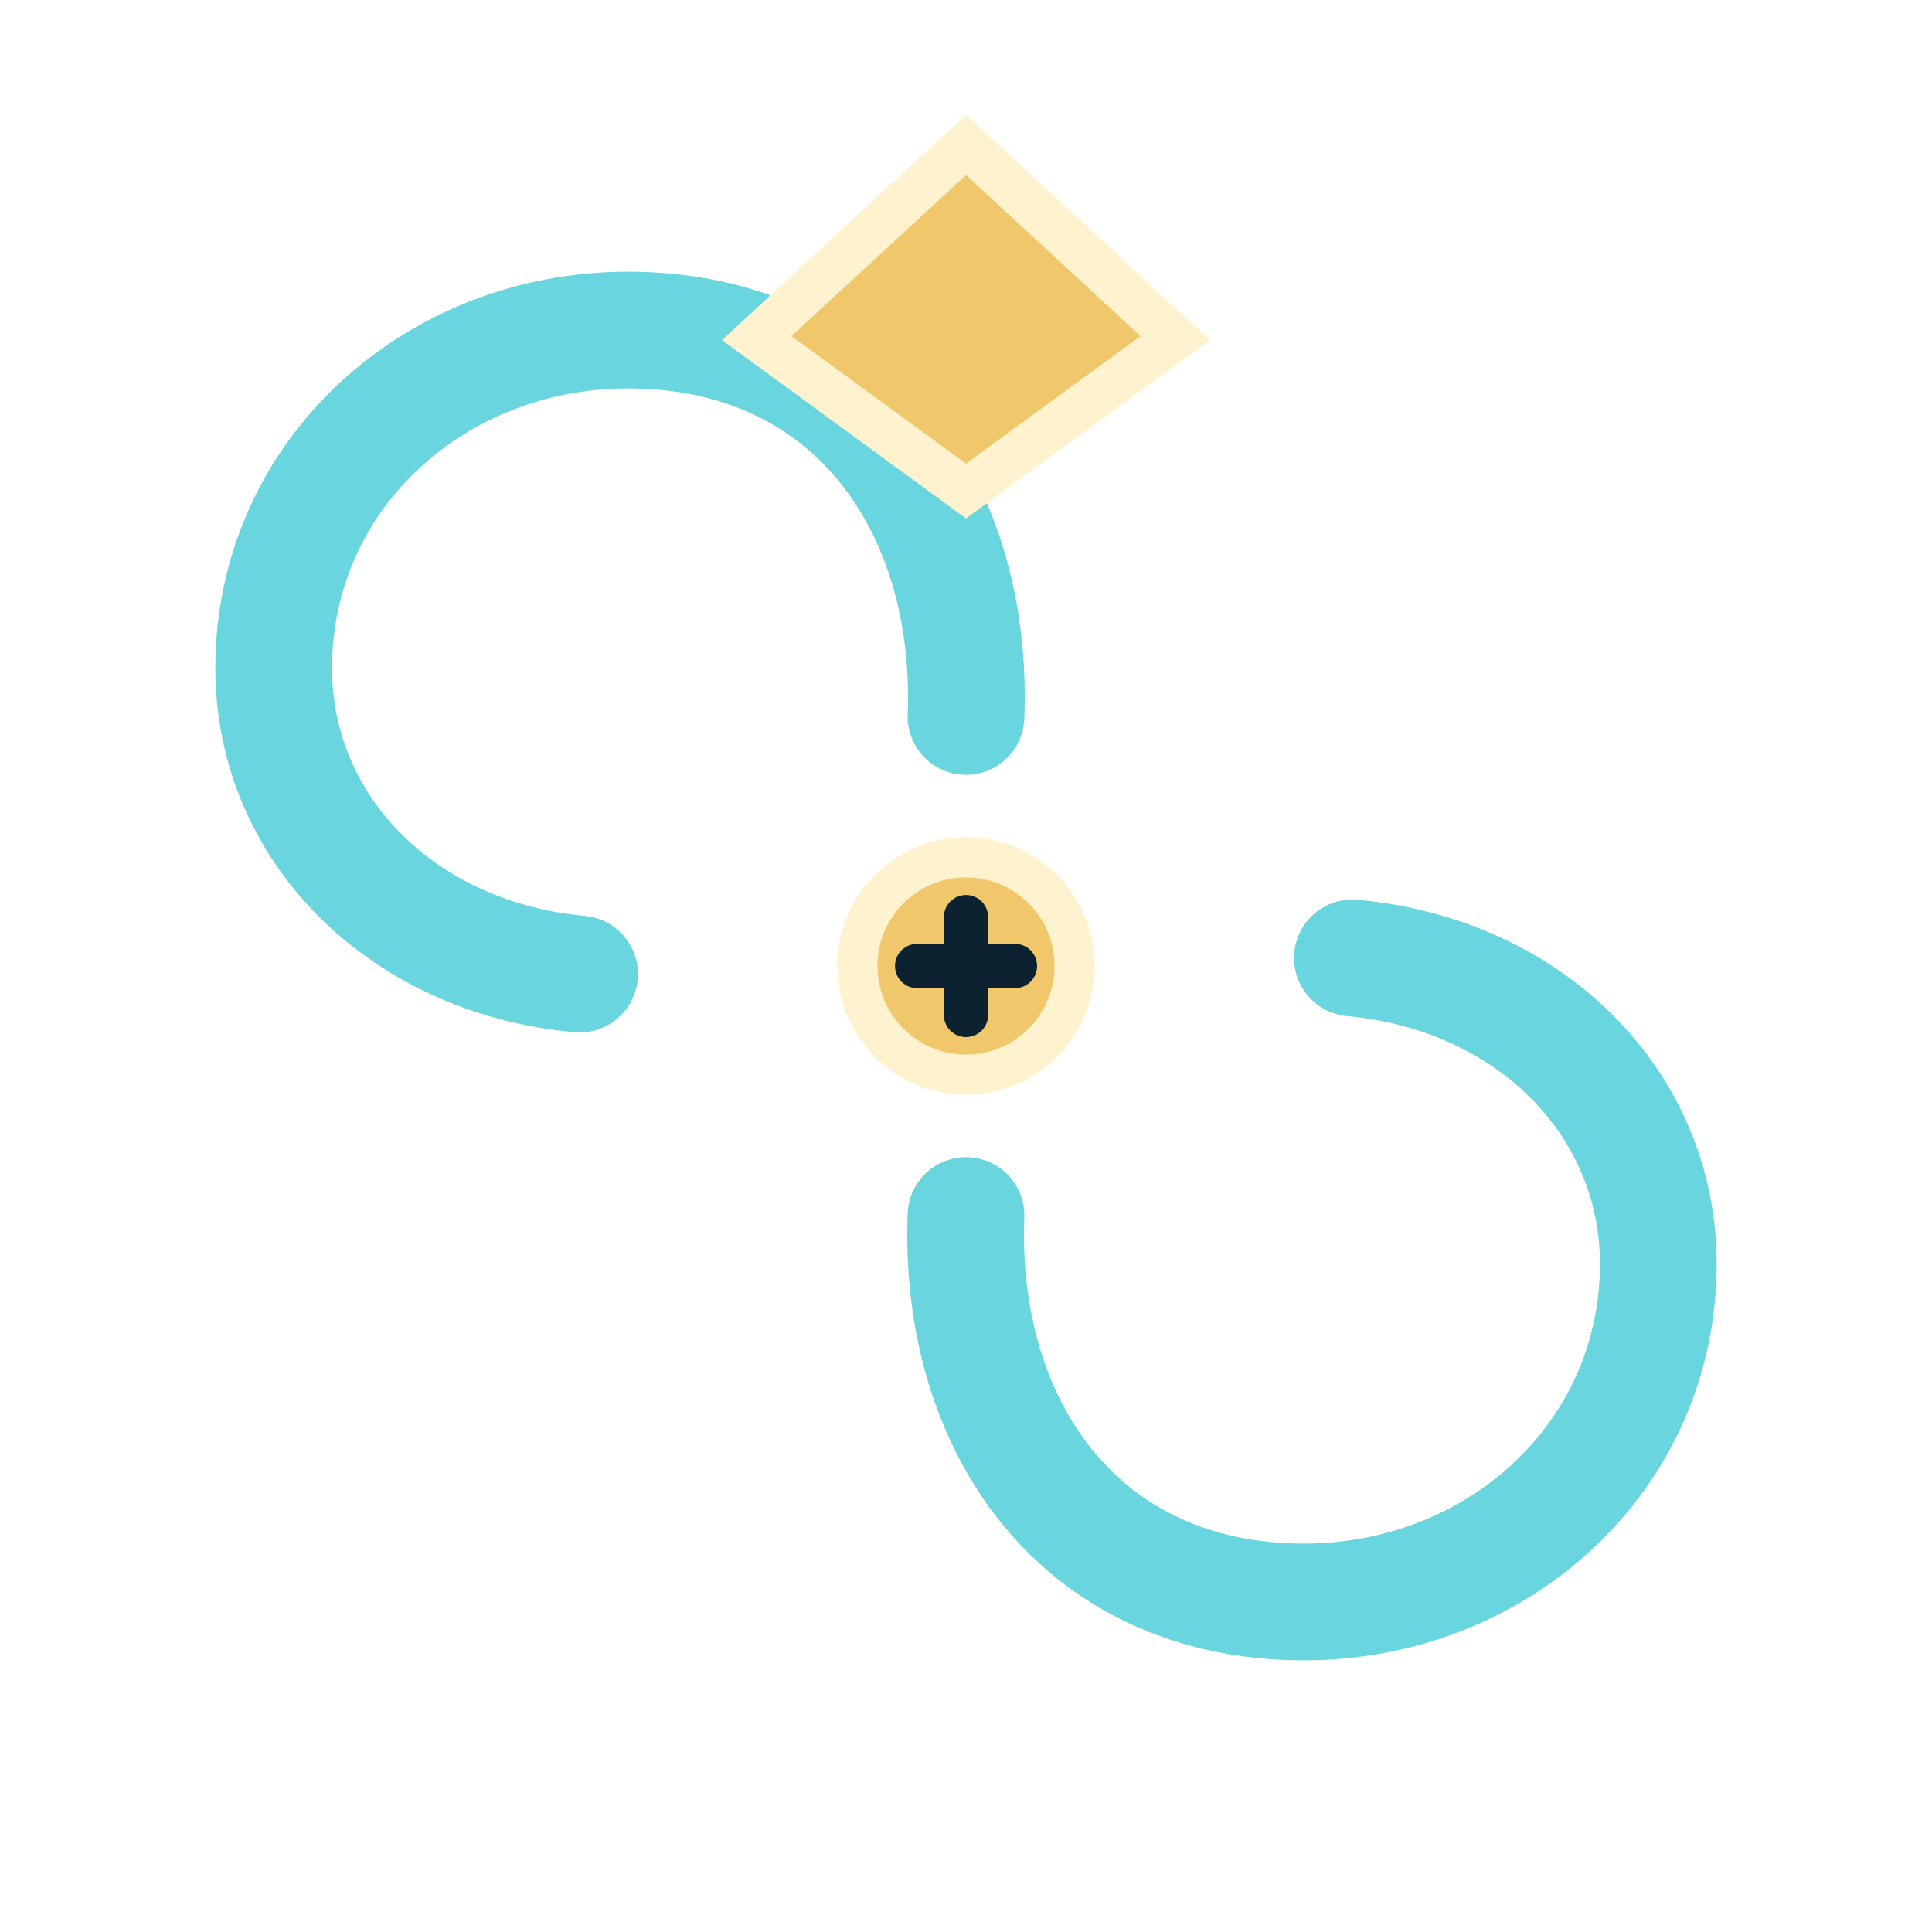
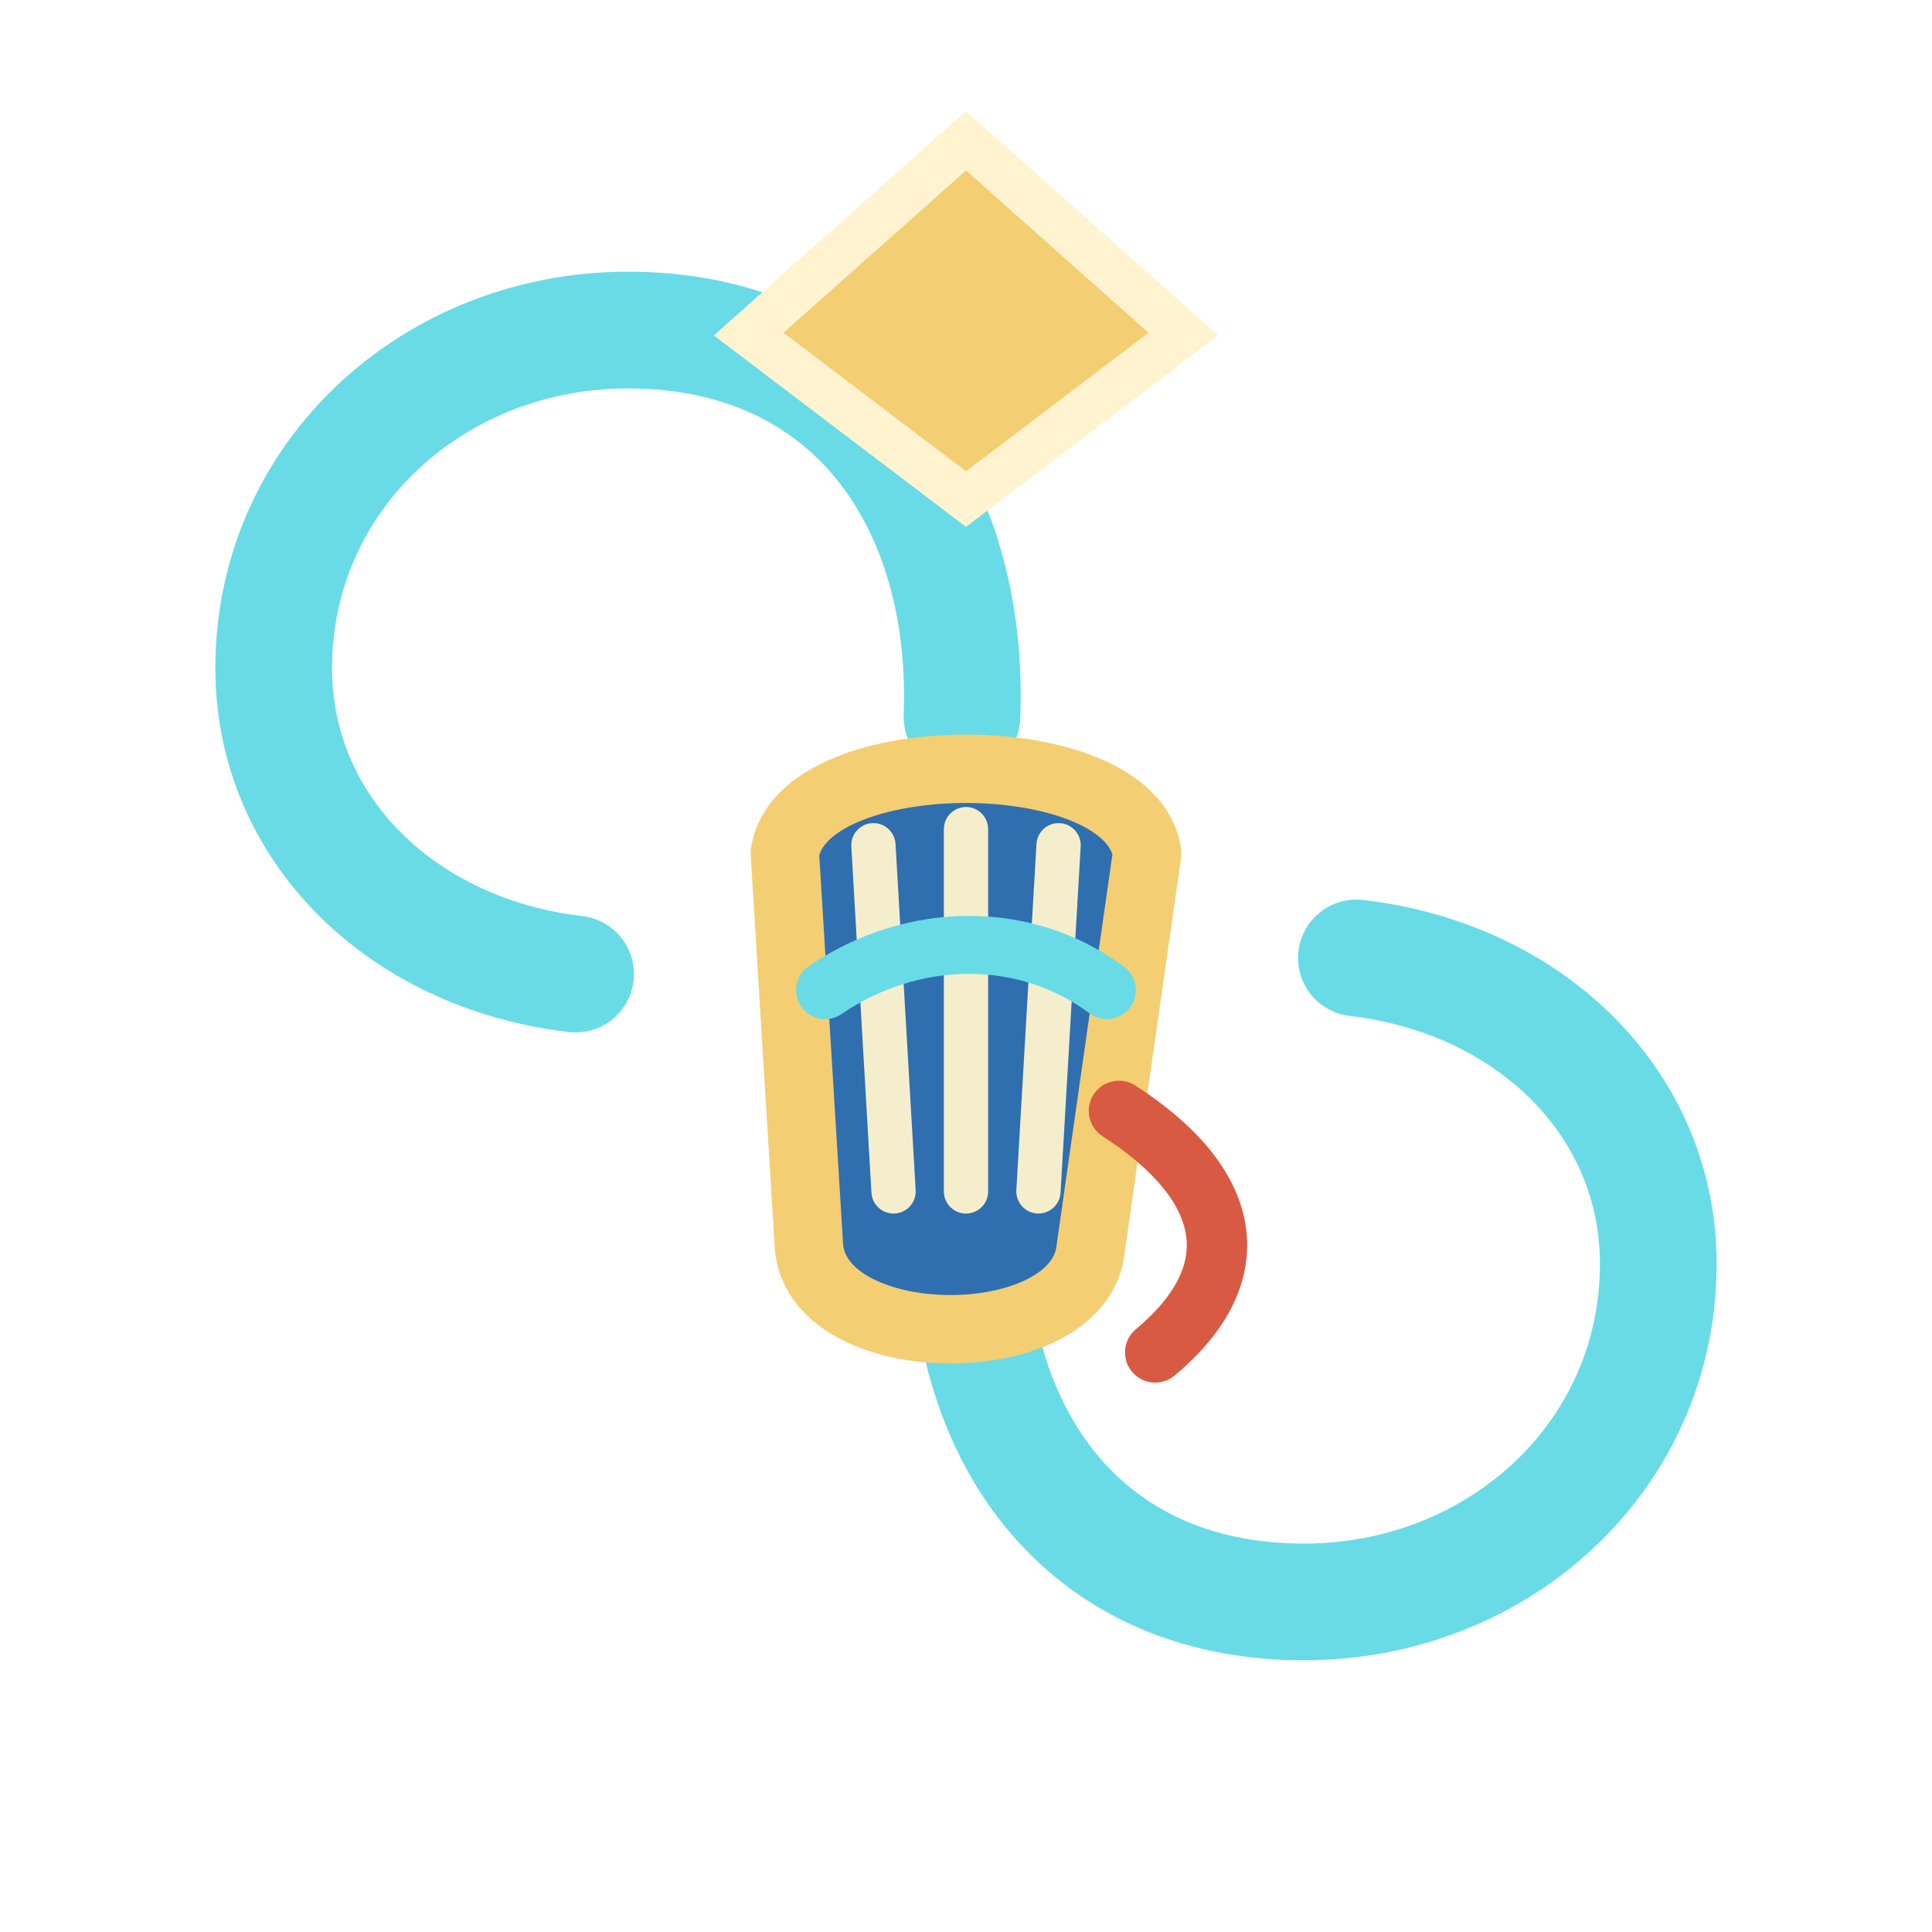
<svg xmlns="http://www.w3.org/2000/svg" class="dream-suisui-svg" viewBox="0 0 24 24" aria-hidden="true" focusable="false">
-   <path d="M7.2 12.1c-2.2-.2-3.8-1.8-3.8-3.8 0-2.4 2-4.2 4.4-4.2 2.8 0 4.3 2.2 4.2 4.8M16.8 11.9c2.2.2 3.8 1.8 3.8 3.8 0 2.4-2 4.2-4.4 4.2-2.8 0-4.3-2.2-4.2-4.8" fill="none" stroke="#68d5df" stroke-width="1.45" stroke-linecap="round" />
-   <path d="M9.4 4.2 12 1.8l2.6 2.4L12 6.1Z" fill="#f0c86b" stroke="#fff3cf" stroke-width=".55" />
-   <circle cx="12" cy="12" r="1.35" fill="#f0c86b" stroke="#fff3cf" stroke-width=".5" />
-   <path d="M11.393 12h1.215M12 11.393v1.215" stroke="#0c2230" stroke-width=".55" stroke-linecap="round" />
+   <path d="M7.15 12.1c-2.15-.25-3.75-1.8-3.75-3.8 0-2.4 2-4.2 4.4-4.2 2.8 0 4.25 2.15 4.15 4.8M16.85 11.9c2.15.25 3.75 1.8 3.75 3.8 0 2.4-2 4.2-4.4 4.2-2.8 0-4.25-2.15-4.15-4.8" fill="none" stroke="#69dbe6" stroke-width="1.45" stroke-linecap="round" />
+   <path d="M9.3 4.15 12 1.75l2.7 2.4L12 6.2Z" fill="#f3ce72" stroke="#fff4cf" stroke-width=".55" />
+   <g transform="rotate(0 12 12.15)">
+     <path d="M9.75 10.6c.2-1.4 4.3-1.4 4.5 0l-.7 4.9c-.12 1.35-3.36 1.35-3.5 0l-.3-4.9Z" fill="#2f6fb0" stroke="#f3ce72" stroke-width=".85" stroke-linejoin="round" />
+     <path d="M10.85 10.5l.25 4.3M12 10.3v4.5M13.15 10.5l-.25 4.3" stroke="#fff4cf" stroke-width=".55" stroke-linecap="round" opacity=".95" />
+     <path d="M10.25 12.3c1.1-.75 2.5-.75 3.5 0" fill="none" stroke="#69dbe6" stroke-width=".72" stroke-linecap="round" />
+     <path d="M13.9 13.8c1.4.9 1.65 2 .45 3" fill="none" stroke="#d95a42" stroke-width=".75" stroke-linecap="round" />
+   </g>
</svg>
